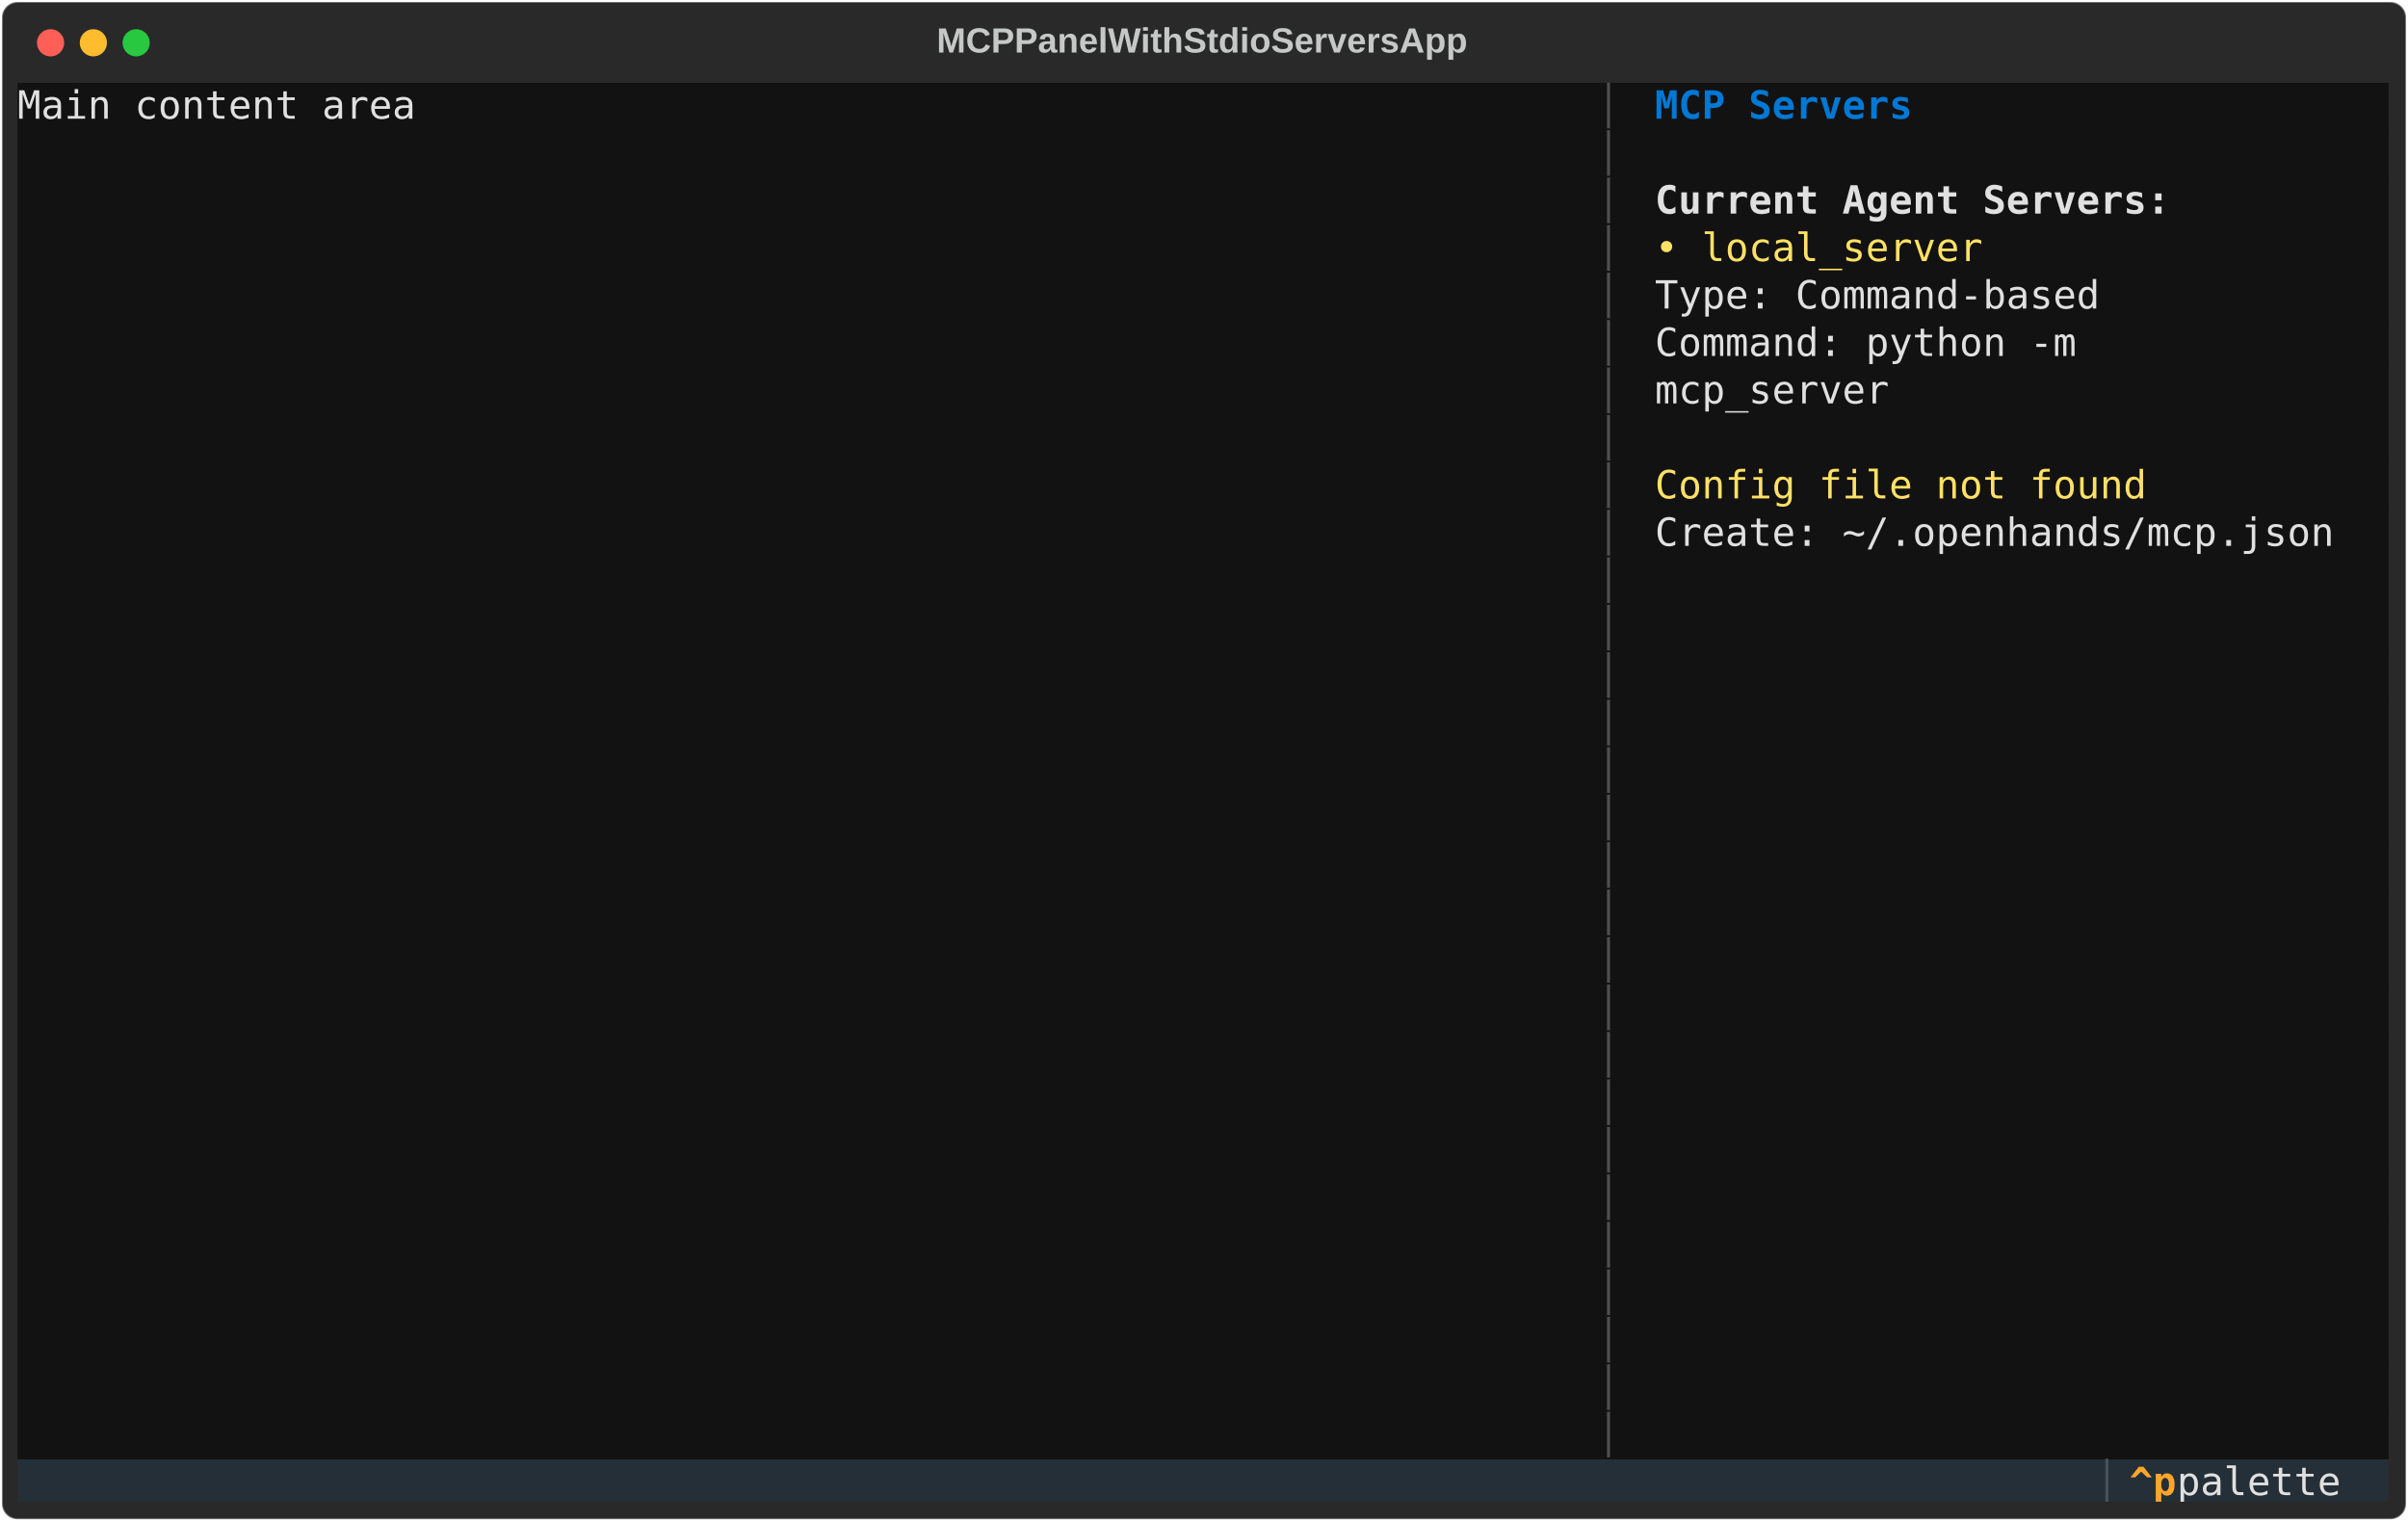
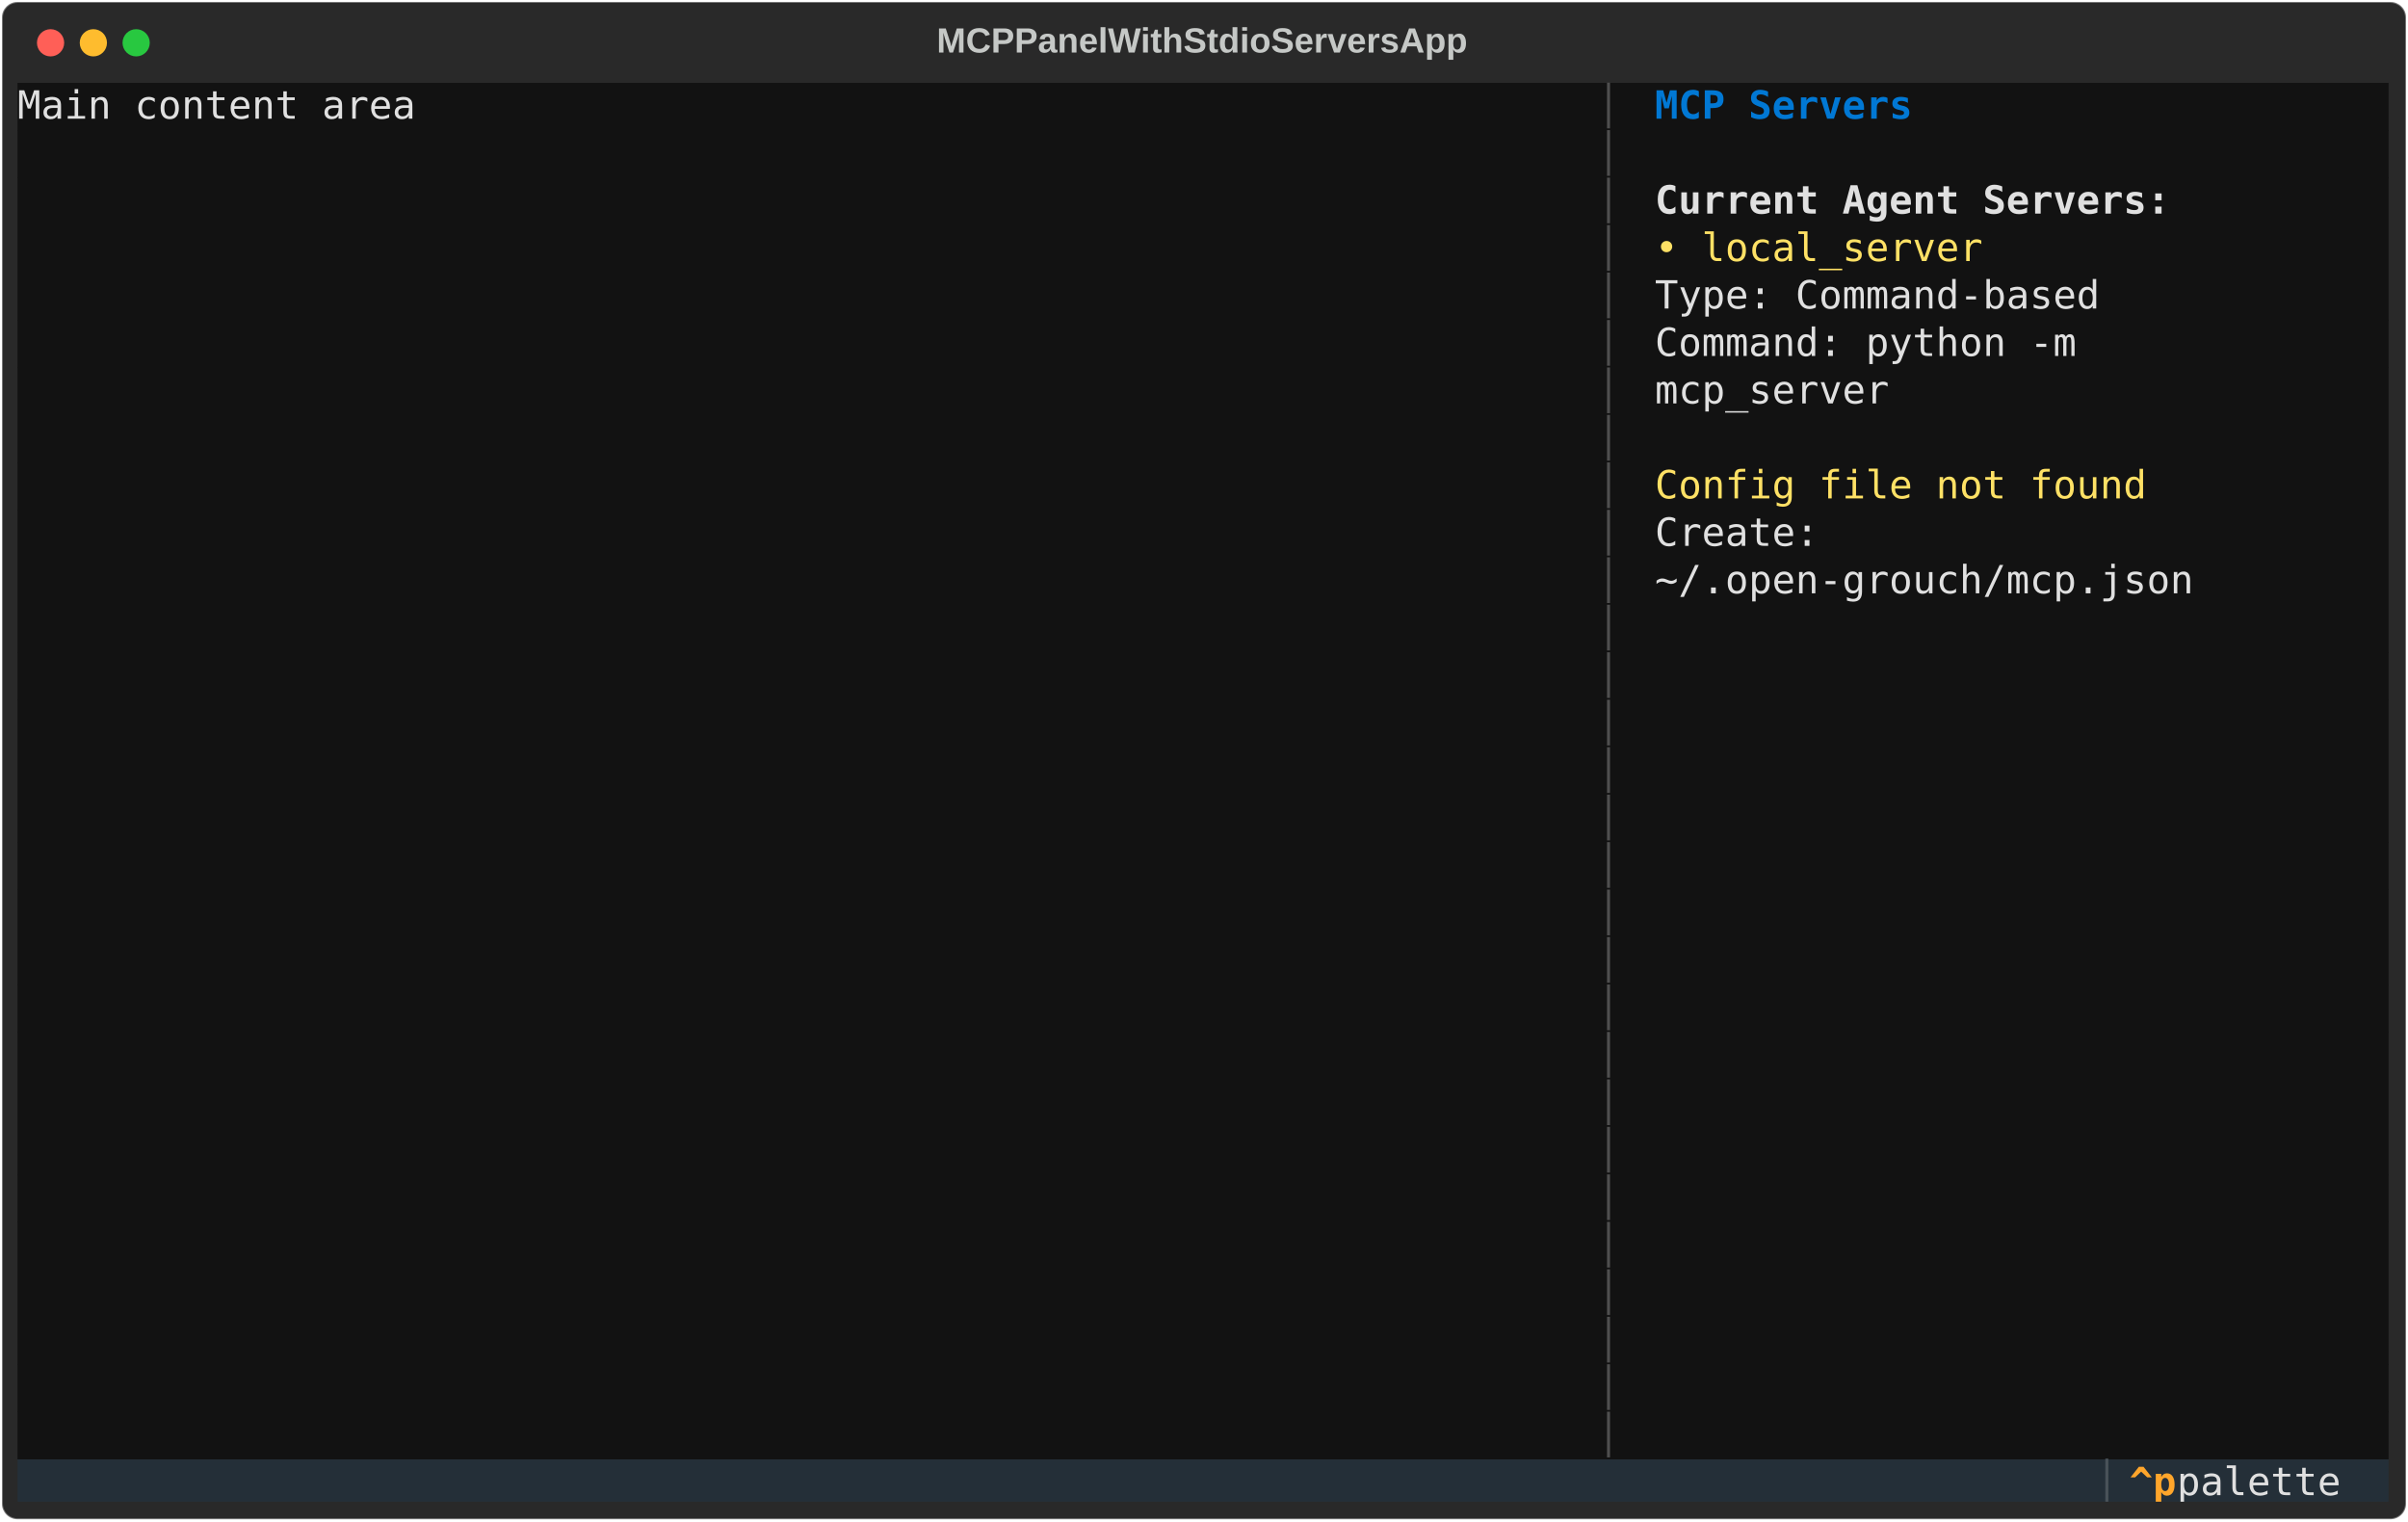
<svg xmlns="http://www.w3.org/2000/svg" class="rich-terminal" viewBox="0 0 1238 782.0">
  <style>

    @font-face {
        font-family: "Fira Code";
        src: local("FiraCode-Regular"),
                url("https://cdnjs.cloudflare.com/ajax/libs/firacode/6.2.0/woff2/FiraCode-Regular.woff2") format("woff2"),
                url("https://cdnjs.cloudflare.com/ajax/libs/firacode/6.2.0/woff/FiraCode-Regular.woff") format("woff");
        font-style: normal;
        font-weight: 400;
    }
    @font-face {
        font-family: "Fira Code";
        src: local("FiraCode-Bold"),
                url("https://cdnjs.cloudflare.com/ajax/libs/firacode/6.2.0/woff2/FiraCode-Bold.woff2") format("woff2"),
                url("https://cdnjs.cloudflare.com/ajax/libs/firacode/6.2.0/woff/FiraCode-Bold.woff") format("woff");
        font-style: bold;
        font-weight: 700;
    }

    .terminal-matrix {
        font-family: Fira Code, monospace;
        font-size: 20px;
        line-height: 24.4px;
        font-variant-east-asian: full-width;
    }

    .terminal-title {
        font-size: 18px;
        font-weight: bold;
        font-family: arial;
    }

    .terminal-r1 { fill: #e0e0e0 }
.terminal-r2 { fill: #c5c8c6 }
.terminal-r3 { fill: #4f4f4f }
.terminal-r4 { fill: #0178d4;font-weight: bold }
.terminal-r5 { fill: #e0e0e0;font-weight: bold }
.terminal-r6 { fill: #ffe165 }
.terminal-r7 { fill: #495259 }
.terminal-r8 { fill: #ffa62b;font-weight: bold }
    </style>
  <defs>
    <clipPath id="terminal-clip-terminal">
      <rect x="0" y="0" width="1219.0" height="731.0" />
    </clipPath>
    <clipPath id="terminal-line-0">
      <rect x="0" y="1.5" width="1220" height="24.65" />
    </clipPath>
    <clipPath id="terminal-line-1">
      <rect x="0" y="25.9" width="1220" height="24.65" />
    </clipPath>
    <clipPath id="terminal-line-2">
      <rect x="0" y="50.3" width="1220" height="24.65" />
    </clipPath>
    <clipPath id="terminal-line-3">
      <rect x="0" y="74.7" width="1220" height="24.65" />
    </clipPath>
    <clipPath id="terminal-line-4">
      <rect x="0" y="99.1" width="1220" height="24.65" />
    </clipPath>
    <clipPath id="terminal-line-5">
      <rect x="0" y="123.5" width="1220" height="24.65" />
    </clipPath>
    <clipPath id="terminal-line-6">
      <rect x="0" y="147.9" width="1220" height="24.65" />
    </clipPath>
    <clipPath id="terminal-line-7">
      <rect x="0" y="172.3" width="1220" height="24.65" />
    </clipPath>
    <clipPath id="terminal-line-8">
      <rect x="0" y="196.7" width="1220" height="24.65" />
    </clipPath>
    <clipPath id="terminal-line-9">
      <rect x="0" y="221.1" width="1220" height="24.65" />
    </clipPath>
    <clipPath id="terminal-line-10">
      <rect x="0" y="245.5" width="1220" height="24.65" />
    </clipPath>
    <clipPath id="terminal-line-11">
      <rect x="0" y="269.9" width="1220" height="24.65" />
    </clipPath>
    <clipPath id="terminal-line-12">
      <rect x="0" y="294.3" width="1220" height="24.65" />
    </clipPath>
    <clipPath id="terminal-line-13">
      <rect x="0" y="318.7" width="1220" height="24.65" />
    </clipPath>
    <clipPath id="terminal-line-14">
      <rect x="0" y="343.1" width="1220" height="24.65" />
    </clipPath>
    <clipPath id="terminal-line-15">
      <rect x="0" y="367.5" width="1220" height="24.65" />
    </clipPath>
    <clipPath id="terminal-line-16">
      <rect x="0" y="391.9" width="1220" height="24.65" />
    </clipPath>
    <clipPath id="terminal-line-17">
      <rect x="0" y="416.3" width="1220" height="24.65" />
    </clipPath>
    <clipPath id="terminal-line-18">
      <rect x="0" y="440.7" width="1220" height="24.65" />
    </clipPath>
    <clipPath id="terminal-line-19">
      <rect x="0" y="465.1" width="1220" height="24.65" />
    </clipPath>
    <clipPath id="terminal-line-20">
      <rect x="0" y="489.5" width="1220" height="24.65" />
    </clipPath>
    <clipPath id="terminal-line-21">
      <rect x="0" y="513.9" width="1220" height="24.65" />
    </clipPath>
    <clipPath id="terminal-line-22">
      <rect x="0" y="538.3" width="1220" height="24.65" />
    </clipPath>
    <clipPath id="terminal-line-23">
      <rect x="0" y="562.7" width="1220" height="24.65" />
    </clipPath>
    <clipPath id="terminal-line-24">
      <rect x="0" y="587.1" width="1220" height="24.65" />
    </clipPath>
    <clipPath id="terminal-line-25">
      <rect x="0" y="611.5" width="1220" height="24.65" />
    </clipPath>
    <clipPath id="terminal-line-26">
      <rect x="0" y="635.9" width="1220" height="24.65" />
    </clipPath>
    <clipPath id="terminal-line-27">
      <rect x="0" y="660.3" width="1220" height="24.65" />
    </clipPath>
    <clipPath id="terminal-line-28">
      <rect x="0" y="684.7" width="1220" height="24.65" />
    </clipPath>
  </defs>
  <rect fill="#292929" stroke="rgba(255,255,255,0.35)" stroke-width="1" x="1" y="1" width="1236" height="780" rx="8" />
  <text class="terminal-title" fill="#c5c8c6" text-anchor="middle" x="618" y="27">MCPPanelWithStdioServersApp</text>
  <g transform="translate(26,22)">
    <circle cx="0" cy="0" r="7" fill="#ff5f57" />
    <circle cx="22" cy="0" r="7" fill="#febc2e" />
    <circle cx="44" cy="0" r="7" fill="#28c840" />
  </g>
  <g transform="translate(9, 41)" clip-path="url(#terminal-clip-terminal)">
    <rect fill="#121212" x="0" y="1.5" width="207.4" height="24.65" shape-rendering="crispEdges" />
    <rect fill="#121212" x="207.4" y="1.5" width="610" height="24.65" shape-rendering="crispEdges" />
    <rect fill="#121212" x="817.4" y="1.5" width="12.2" height="24.65" shape-rendering="crispEdges" />
    <rect fill="#121212" x="829.6" y="1.5" width="12.2" height="24.65" shape-rendering="crispEdges" />
    <rect fill="#121212" x="841.8" y="1.5" width="134.2" height="24.65" shape-rendering="crispEdges" />
    <rect fill="#121212" x="976" y="1.5" width="244" height="24.65" shape-rendering="crispEdges" />
    <rect fill="#121212" x="0" y="25.9" width="817.4" height="24.65" shape-rendering="crispEdges" />
    <rect fill="#121212" x="817.4" y="25.9" width="12.2" height="24.65" shape-rendering="crispEdges" />
    <rect fill="#121212" x="829.6" y="25.9" width="390.4" height="24.65" shape-rendering="crispEdges" />
    <rect fill="#121212" x="0" y="50.3" width="817.4" height="24.65" shape-rendering="crispEdges" />
    <rect fill="#121212" x="817.4" y="50.3" width="12.2" height="24.65" shape-rendering="crispEdges" />
    <rect fill="#121212" x="829.6" y="50.3" width="12.2" height="24.65" shape-rendering="crispEdges" />
    <rect fill="#121212" x="841.8" y="50.3" width="268.4" height="24.65" shape-rendering="crispEdges" />
    <rect fill="#121212" x="1110.2" y="50.3" width="109.8" height="24.65" shape-rendering="crispEdges" />
    <rect fill="#121212" x="0" y="74.7" width="817.4" height="24.65" shape-rendering="crispEdges" />
    <rect fill="#121212" x="817.4" y="74.7" width="12.2" height="24.65" shape-rendering="crispEdges" />
    <rect fill="#121212" x="829.6" y="74.7" width="12.2" height="24.65" shape-rendering="crispEdges" />
    <rect fill="#121212" x="841.8" y="74.7" width="170.8" height="24.65" shape-rendering="crispEdges" />
    <rect fill="#121212" x="1012.6" y="74.7" width="207.4" height="24.65" shape-rendering="crispEdges" />
    <rect fill="#121212" x="0" y="99.1" width="817.4" height="24.65" shape-rendering="crispEdges" />
    <rect fill="#121212" x="817.4" y="99.1" width="12.2" height="24.65" shape-rendering="crispEdges" />
    <rect fill="#121212" x="829.6" y="99.1" width="12.2" height="24.65" shape-rendering="crispEdges" />
    <rect fill="#121212" x="841.8" y="99.1" width="256.2" height="24.65" shape-rendering="crispEdges" />
    <rect fill="#121212" x="1098" y="99.1" width="122" height="24.65" shape-rendering="crispEdges" />
    <rect fill="#121212" x="0" y="123.5" width="817.4" height="24.65" shape-rendering="crispEdges" />
    <rect fill="#121212" x="817.4" y="123.5" width="12.2" height="24.65" shape-rendering="crispEdges" />
    <rect fill="#121212" x="829.6" y="123.5" width="12.2" height="24.65" shape-rendering="crispEdges" />
    <rect fill="#121212" x="841.8" y="123.5" width="244" height="24.65" shape-rendering="crispEdges" />
    <rect fill="#121212" x="1085.8" y="123.5" width="134.2" height="24.65" shape-rendering="crispEdges" />
    <rect fill="#121212" x="0" y="147.9" width="817.4" height="24.65" shape-rendering="crispEdges" />
    <rect fill="#121212" x="817.4" y="147.9" width="12.2" height="24.65" shape-rendering="crispEdges" />
    <rect fill="#121212" x="829.6" y="147.9" width="12.2" height="24.65" shape-rendering="crispEdges" />
    <rect fill="#121212" x="841.8" y="147.9" width="122" height="24.65" shape-rendering="crispEdges" />
    <rect fill="#121212" x="963.8" y="147.9" width="256.2" height="24.65" shape-rendering="crispEdges" />
    <rect fill="#121212" x="0" y="172.3" width="817.4" height="24.65" shape-rendering="crispEdges" />
    <rect fill="#121212" x="817.4" y="172.3" width="12.2" height="24.65" shape-rendering="crispEdges" />
    <rect fill="#121212" x="829.6" y="172.3" width="12.2" height="24.65" shape-rendering="crispEdges" />
    <rect fill="#121212" x="841.8" y="172.3" width="0" height="24.65" shape-rendering="crispEdges" />
    <rect fill="#121212" x="841.8" y="172.3" width="378.2" height="24.65" shape-rendering="crispEdges" />
    <rect fill="#121212" x="0" y="196.7" width="817.4" height="24.65" shape-rendering="crispEdges" />
    <rect fill="#121212" x="817.4" y="196.7" width="12.2" height="24.65" shape-rendering="crispEdges" />
    <rect fill="#121212" x="829.6" y="196.7" width="12.2" height="24.65" shape-rendering="crispEdges" />
    <rect fill="#121212" x="841.8" y="196.7" width="256.2" height="24.65" shape-rendering="crispEdges" />
    <rect fill="#121212" x="1098" y="196.7" width="122" height="24.65" shape-rendering="crispEdges" />
    <rect fill="#121212" x="0" y="221.1" width="817.4" height="24.65" shape-rendering="crispEdges" />
    <rect fill="#121212" x="817.4" y="221.1" width="12.2" height="24.65" shape-rendering="crispEdges" />
    <rect fill="#121212" x="829.6" y="221.1" width="12.2" height="24.65" shape-rendering="crispEdges" />
-     <rect fill="#121212" x="841.8" y="221.1" width="353.8" height="24.65" shape-rendering="crispEdges" />
-     <rect fill="#121212" x="1195.6" y="221.1" width="24.4" height="24.65" shape-rendering="crispEdges" />
+     <rect fill="#121212" x="841.8" y="221.1" width="85.4" height="24.65" shape-rendering="crispEdges" />
+     <rect fill="#121212" x="927.2" y="221.1" width="292.8" height="24.65" shape-rendering="crispEdges" />
    <rect fill="#121212" x="0" y="245.5" width="817.4" height="24.65" shape-rendering="crispEdges" />
    <rect fill="#121212" x="817.4" y="245.5" width="12.2" height="24.65" shape-rendering="crispEdges" />
-     <rect fill="#121212" x="829.6" y="245.5" width="390.4" height="24.65" shape-rendering="crispEdges" />
+     <rect fill="#121212" x="829.6" y="245.5" width="12.2" height="24.65" shape-rendering="crispEdges" />
+     <rect fill="#121212" x="841.8" y="245.5" width="280.6" height="24.65" shape-rendering="crispEdges" />
+     <rect fill="#121212" x="1122.4" y="245.5" width="97.6" height="24.65" shape-rendering="crispEdges" />
    <rect fill="#121212" x="0" y="269.9" width="817.4" height="24.65" shape-rendering="crispEdges" />
    <rect fill="#121212" x="817.4" y="269.9" width="12.2" height="24.65" shape-rendering="crispEdges" />
    <rect fill="#121212" x="829.6" y="269.9" width="390.4" height="24.65" shape-rendering="crispEdges" />
    <rect fill="#121212" x="0" y="294.3" width="817.4" height="24.65" shape-rendering="crispEdges" />
    <rect fill="#121212" x="817.4" y="294.3" width="12.2" height="24.65" shape-rendering="crispEdges" />
    <rect fill="#121212" x="829.6" y="294.3" width="390.4" height="24.65" shape-rendering="crispEdges" />
    <rect fill="#121212" x="0" y="318.7" width="817.4" height="24.65" shape-rendering="crispEdges" />
    <rect fill="#121212" x="817.4" y="318.7" width="12.2" height="24.65" shape-rendering="crispEdges" />
    <rect fill="#121212" x="829.6" y="318.7" width="390.4" height="24.65" shape-rendering="crispEdges" />
    <rect fill="#121212" x="0" y="343.1" width="817.4" height="24.65" shape-rendering="crispEdges" />
    <rect fill="#121212" x="817.4" y="343.1" width="12.2" height="24.65" shape-rendering="crispEdges" />
    <rect fill="#121212" x="829.6" y="343.1" width="390.4" height="24.65" shape-rendering="crispEdges" />
    <rect fill="#121212" x="0" y="367.5" width="817.4" height="24.65" shape-rendering="crispEdges" />
    <rect fill="#121212" x="817.4" y="367.5" width="12.2" height="24.65" shape-rendering="crispEdges" />
    <rect fill="#121212" x="829.6" y="367.5" width="390.4" height="24.65" shape-rendering="crispEdges" />
    <rect fill="#121212" x="0" y="391.9" width="817.4" height="24.65" shape-rendering="crispEdges" />
    <rect fill="#121212" x="817.4" y="391.9" width="12.2" height="24.65" shape-rendering="crispEdges" />
    <rect fill="#121212" x="829.6" y="391.9" width="390.4" height="24.65" shape-rendering="crispEdges" />
    <rect fill="#121212" x="0" y="416.3" width="817.4" height="24.65" shape-rendering="crispEdges" />
    <rect fill="#121212" x="817.4" y="416.3" width="12.2" height="24.65" shape-rendering="crispEdges" />
    <rect fill="#121212" x="829.6" y="416.3" width="390.4" height="24.65" shape-rendering="crispEdges" />
    <rect fill="#121212" x="0" y="440.7" width="817.4" height="24.65" shape-rendering="crispEdges" />
    <rect fill="#121212" x="817.4" y="440.7" width="12.2" height="24.65" shape-rendering="crispEdges" />
    <rect fill="#121212" x="829.6" y="440.7" width="390.4" height="24.65" shape-rendering="crispEdges" />
    <rect fill="#121212" x="0" y="465.1" width="817.4" height="24.65" shape-rendering="crispEdges" />
    <rect fill="#121212" x="817.4" y="465.1" width="12.2" height="24.65" shape-rendering="crispEdges" />
    <rect fill="#121212" x="829.6" y="465.1" width="390.4" height="24.65" shape-rendering="crispEdges" />
    <rect fill="#121212" x="0" y="489.5" width="817.4" height="24.65" shape-rendering="crispEdges" />
    <rect fill="#121212" x="817.4" y="489.5" width="12.2" height="24.65" shape-rendering="crispEdges" />
    <rect fill="#121212" x="829.6" y="489.5" width="390.4" height="24.65" shape-rendering="crispEdges" />
    <rect fill="#121212" x="0" y="513.9" width="817.4" height="24.65" shape-rendering="crispEdges" />
    <rect fill="#121212" x="817.4" y="513.9" width="12.2" height="24.65" shape-rendering="crispEdges" />
    <rect fill="#121212" x="829.6" y="513.9" width="390.4" height="24.65" shape-rendering="crispEdges" />
    <rect fill="#121212" x="0" y="538.3" width="817.4" height="24.65" shape-rendering="crispEdges" />
    <rect fill="#121212" x="817.4" y="538.3" width="12.2" height="24.65" shape-rendering="crispEdges" />
    <rect fill="#121212" x="829.6" y="538.3" width="390.4" height="24.65" shape-rendering="crispEdges" />
    <rect fill="#121212" x="0" y="562.7" width="817.4" height="24.65" shape-rendering="crispEdges" />
    <rect fill="#121212" x="817.4" y="562.7" width="12.2" height="24.65" shape-rendering="crispEdges" />
    <rect fill="#121212" x="829.6" y="562.7" width="390.4" height="24.65" shape-rendering="crispEdges" />
    <rect fill="#121212" x="0" y="587.1" width="817.4" height="24.65" shape-rendering="crispEdges" />
    <rect fill="#121212" x="817.4" y="587.1" width="12.2" height="24.65" shape-rendering="crispEdges" />
    <rect fill="#121212" x="829.6" y="587.1" width="390.4" height="24.65" shape-rendering="crispEdges" />
    <rect fill="#121212" x="0" y="611.5" width="817.4" height="24.65" shape-rendering="crispEdges" />
    <rect fill="#121212" x="817.4" y="611.5" width="12.2" height="24.65" shape-rendering="crispEdges" />
    <rect fill="#121212" x="829.6" y="611.5" width="390.4" height="24.65" shape-rendering="crispEdges" />
    <rect fill="#121212" x="0" y="635.9" width="817.4" height="24.65" shape-rendering="crispEdges" />
    <rect fill="#121212" x="817.4" y="635.9" width="12.2" height="24.65" shape-rendering="crispEdges" />
    <rect fill="#121212" x="829.6" y="635.9" width="390.4" height="24.65" shape-rendering="crispEdges" />
    <rect fill="#121212" x="0" y="660.3" width="817.4" height="24.65" shape-rendering="crispEdges" />
    <rect fill="#121212" x="817.4" y="660.3" width="12.2" height="24.65" shape-rendering="crispEdges" />
    <rect fill="#121212" x="829.6" y="660.3" width="390.4" height="24.65" shape-rendering="crispEdges" />
    <rect fill="#121212" x="0" y="684.7" width="817.4" height="24.65" shape-rendering="crispEdges" />
    <rect fill="#121212" x="817.4" y="684.7" width="12.2" height="24.65" shape-rendering="crispEdges" />
    <rect fill="#121212" x="829.6" y="684.7" width="390.4" height="24.65" shape-rendering="crispEdges" />
    <rect fill="#242f38" x="0" y="709.1" width="1073.6" height="24.65" shape-rendering="crispEdges" />
    <rect fill="#242f38" x="1073.6" y="709.1" width="12.2" height="24.65" shape-rendering="crispEdges" />
    <rect fill="#242f38" x="1085.8" y="709.1" width="24.4" height="24.65" shape-rendering="crispEdges" />
    <rect fill="#242f38" x="1110.2" y="709.1" width="97.6" height="24.65" shape-rendering="crispEdges" />
    <rect fill="#242f38" x="1207.8" y="709.1" width="12.2" height="24.65" shape-rendering="crispEdges" />
    <g class="terminal-matrix">
      <text class="terminal-r1" x="0" y="20" textLength="207.4" clip-path="url(#terminal-line-0)">Main content area</text>
      <text class="terminal-r3" x="817.4" y="20" textLength="12.2" clip-path="url(#terminal-line-0)">▏</text>
      <text class="terminal-r4" x="841.8" y="20" textLength="134.2" clip-path="url(#terminal-line-0)">MCP Servers</text>
      <text class="terminal-r2" x="1220" y="20" textLength="12.2" clip-path="url(#terminal-line-0)">
</text>
      <text class="terminal-r3" x="817.4" y="44.4" textLength="12.2" clip-path="url(#terminal-line-1)">▏</text>
      <text class="terminal-r2" x="1220" y="44.4" textLength="12.2" clip-path="url(#terminal-line-1)">
</text>
      <text class="terminal-r3" x="817.4" y="68.8" textLength="12.2" clip-path="url(#terminal-line-2)">▏</text>
      <text class="terminal-r5" x="841.8" y="68.8" textLength="268.4" clip-path="url(#terminal-line-2)">Current Agent Servers:</text>
      <text class="terminal-r2" x="1220" y="68.8" textLength="12.2" clip-path="url(#terminal-line-2)">
</text>
      <text class="terminal-r3" x="817.4" y="93.2" textLength="12.2" clip-path="url(#terminal-line-3)">▏</text>
      <text class="terminal-r6" x="841.8" y="93.2" textLength="170.8" clip-path="url(#terminal-line-3)">• local_server</text>
      <text class="terminal-r2" x="1220" y="93.2" textLength="12.2" clip-path="url(#terminal-line-3)">
</text>
      <text class="terminal-r3" x="817.4" y="117.6" textLength="12.2" clip-path="url(#terminal-line-4)">▏</text>
      <text class="terminal-r1" x="841.8" y="117.6" textLength="256.2" clip-path="url(#terminal-line-4)">  Type: Command-based</text>
      <text class="terminal-r2" x="1220" y="117.6" textLength="12.2" clip-path="url(#terminal-line-4)">
</text>
      <text class="terminal-r3" x="817.4" y="142" textLength="12.2" clip-path="url(#terminal-line-5)">▏</text>
      <text class="terminal-r1" x="841.8" y="142" textLength="244" clip-path="url(#terminal-line-5)">  Command: python -m</text>
      <text class="terminal-r2" x="1220" y="142" textLength="12.2" clip-path="url(#terminal-line-5)">
</text>
      <text class="terminal-r3" x="817.4" y="166.4" textLength="12.2" clip-path="url(#terminal-line-6)">▏</text>
      <text class="terminal-r1" x="841.8" y="166.4" textLength="122" clip-path="url(#terminal-line-6)">mcp_server</text>
      <text class="terminal-r2" x="1220" y="166.4" textLength="12.2" clip-path="url(#terminal-line-6)">
</text>
      <text class="terminal-r3" x="817.4" y="190.8" textLength="12.2" clip-path="url(#terminal-line-7)">▏</text>
      <text class="terminal-r2" x="1220" y="190.8" textLength="12.2" clip-path="url(#terminal-line-7)">
</text>
      <text class="terminal-r3" x="817.4" y="215.2" textLength="12.2" clip-path="url(#terminal-line-8)">▏</text>
      <text class="terminal-r6" x="841.8" y="215.2" textLength="256.2" clip-path="url(#terminal-line-8)">Config file not found</text>
      <text class="terminal-r2" x="1220" y="215.2" textLength="12.2" clip-path="url(#terminal-line-8)">
</text>
      <text class="terminal-r3" x="817.4" y="239.6" textLength="12.2" clip-path="url(#terminal-line-9)">▏</text>
-       <text class="terminal-r1" x="841.8" y="239.6" textLength="353.8" clip-path="url(#terminal-line-9)">Create: ~/.openhands/mcp.json</text>
+       <text class="terminal-r1" x="841.8" y="239.6" textLength="85.4" clip-path="url(#terminal-line-9)">Create:</text>
      <text class="terminal-r2" x="1220" y="239.6" textLength="12.2" clip-path="url(#terminal-line-9)">
</text>
      <text class="terminal-r3" x="817.4" y="264" textLength="12.2" clip-path="url(#terminal-line-10)">▏</text>
+       <text class="terminal-r1" x="841.8" y="264" textLength="280.6" clip-path="url(#terminal-line-10)">~/.open-grouch/mcp.json</text>
      <text class="terminal-r2" x="1220" y="264" textLength="12.2" clip-path="url(#terminal-line-10)">
</text>
      <text class="terminal-r3" x="817.4" y="288.4" textLength="12.2" clip-path="url(#terminal-line-11)">▏</text>
      <text class="terminal-r2" x="1220" y="288.4" textLength="12.2" clip-path="url(#terminal-line-11)">
</text>
      <text class="terminal-r3" x="817.4" y="312.8" textLength="12.2" clip-path="url(#terminal-line-12)">▏</text>
      <text class="terminal-r2" x="1220" y="312.8" textLength="12.2" clip-path="url(#terminal-line-12)">
</text>
      <text class="terminal-r3" x="817.4" y="337.2" textLength="12.2" clip-path="url(#terminal-line-13)">▏</text>
      <text class="terminal-r2" x="1220" y="337.2" textLength="12.2" clip-path="url(#terminal-line-13)">
</text>
      <text class="terminal-r3" x="817.4" y="361.6" textLength="12.2" clip-path="url(#terminal-line-14)">▏</text>
      <text class="terminal-r2" x="1220" y="361.6" textLength="12.2" clip-path="url(#terminal-line-14)">
</text>
      <text class="terminal-r3" x="817.4" y="386" textLength="12.2" clip-path="url(#terminal-line-15)">▏</text>
      <text class="terminal-r2" x="1220" y="386" textLength="12.2" clip-path="url(#terminal-line-15)">
</text>
      <text class="terminal-r3" x="817.4" y="410.4" textLength="12.2" clip-path="url(#terminal-line-16)">▏</text>
      <text class="terminal-r2" x="1220" y="410.4" textLength="12.2" clip-path="url(#terminal-line-16)">
</text>
      <text class="terminal-r3" x="817.4" y="434.8" textLength="12.2" clip-path="url(#terminal-line-17)">▏</text>
      <text class="terminal-r2" x="1220" y="434.8" textLength="12.2" clip-path="url(#terminal-line-17)">
</text>
      <text class="terminal-r3" x="817.4" y="459.2" textLength="12.2" clip-path="url(#terminal-line-18)">▏</text>
      <text class="terminal-r2" x="1220" y="459.2" textLength="12.2" clip-path="url(#terminal-line-18)">
</text>
      <text class="terminal-r3" x="817.4" y="483.6" textLength="12.2" clip-path="url(#terminal-line-19)">▏</text>
      <text class="terminal-r2" x="1220" y="483.6" textLength="12.2" clip-path="url(#terminal-line-19)">
</text>
      <text class="terminal-r3" x="817.4" y="508" textLength="12.2" clip-path="url(#terminal-line-20)">▏</text>
      <text class="terminal-r2" x="1220" y="508" textLength="12.2" clip-path="url(#terminal-line-20)">
</text>
      <text class="terminal-r3" x="817.4" y="532.4" textLength="12.2" clip-path="url(#terminal-line-21)">▏</text>
      <text class="terminal-r2" x="1220" y="532.4" textLength="12.2" clip-path="url(#terminal-line-21)">
</text>
      <text class="terminal-r3" x="817.4" y="556.8" textLength="12.2" clip-path="url(#terminal-line-22)">▏</text>
      <text class="terminal-r2" x="1220" y="556.8" textLength="12.2" clip-path="url(#terminal-line-22)">
</text>
      <text class="terminal-r3" x="817.4" y="581.2" textLength="12.2" clip-path="url(#terminal-line-23)">▏</text>
      <text class="terminal-r2" x="1220" y="581.2" textLength="12.2" clip-path="url(#terminal-line-23)">
</text>
      <text class="terminal-r3" x="817.4" y="605.6" textLength="12.2" clip-path="url(#terminal-line-24)">▏</text>
      <text class="terminal-r2" x="1220" y="605.6" textLength="12.2" clip-path="url(#terminal-line-24)">
</text>
      <text class="terminal-r3" x="817.4" y="630" textLength="12.2" clip-path="url(#terminal-line-25)">▏</text>
      <text class="terminal-r2" x="1220" y="630" textLength="12.2" clip-path="url(#terminal-line-25)">
</text>
      <text class="terminal-r3" x="817.4" y="654.4" textLength="12.2" clip-path="url(#terminal-line-26)">▏</text>
      <text class="terminal-r2" x="1220" y="654.4" textLength="12.2" clip-path="url(#terminal-line-26)">
</text>
      <text class="terminal-r3" x="817.4" y="678.8" textLength="12.2" clip-path="url(#terminal-line-27)">▏</text>
      <text class="terminal-r2" x="1220" y="678.8" textLength="12.2" clip-path="url(#terminal-line-27)">
</text>
      <text class="terminal-r3" x="817.4" y="703.2" textLength="12.2" clip-path="url(#terminal-line-28)">▏</text>
      <text class="terminal-r2" x="1220" y="703.2" textLength="12.2" clip-path="url(#terminal-line-28)">
</text>
      <text class="terminal-r7" x="1073.6" y="727.6" textLength="12.2" clip-path="url(#terminal-line-29)">▏</text>
      <text class="terminal-r8" x="1085.8" y="727.6" textLength="24.4" clip-path="url(#terminal-line-29)">^p</text>
      <text class="terminal-r1" x="1110.2" y="727.6" textLength="97.6" clip-path="url(#terminal-line-29)"> palette</text>
    </g>
  </g>
</svg>
